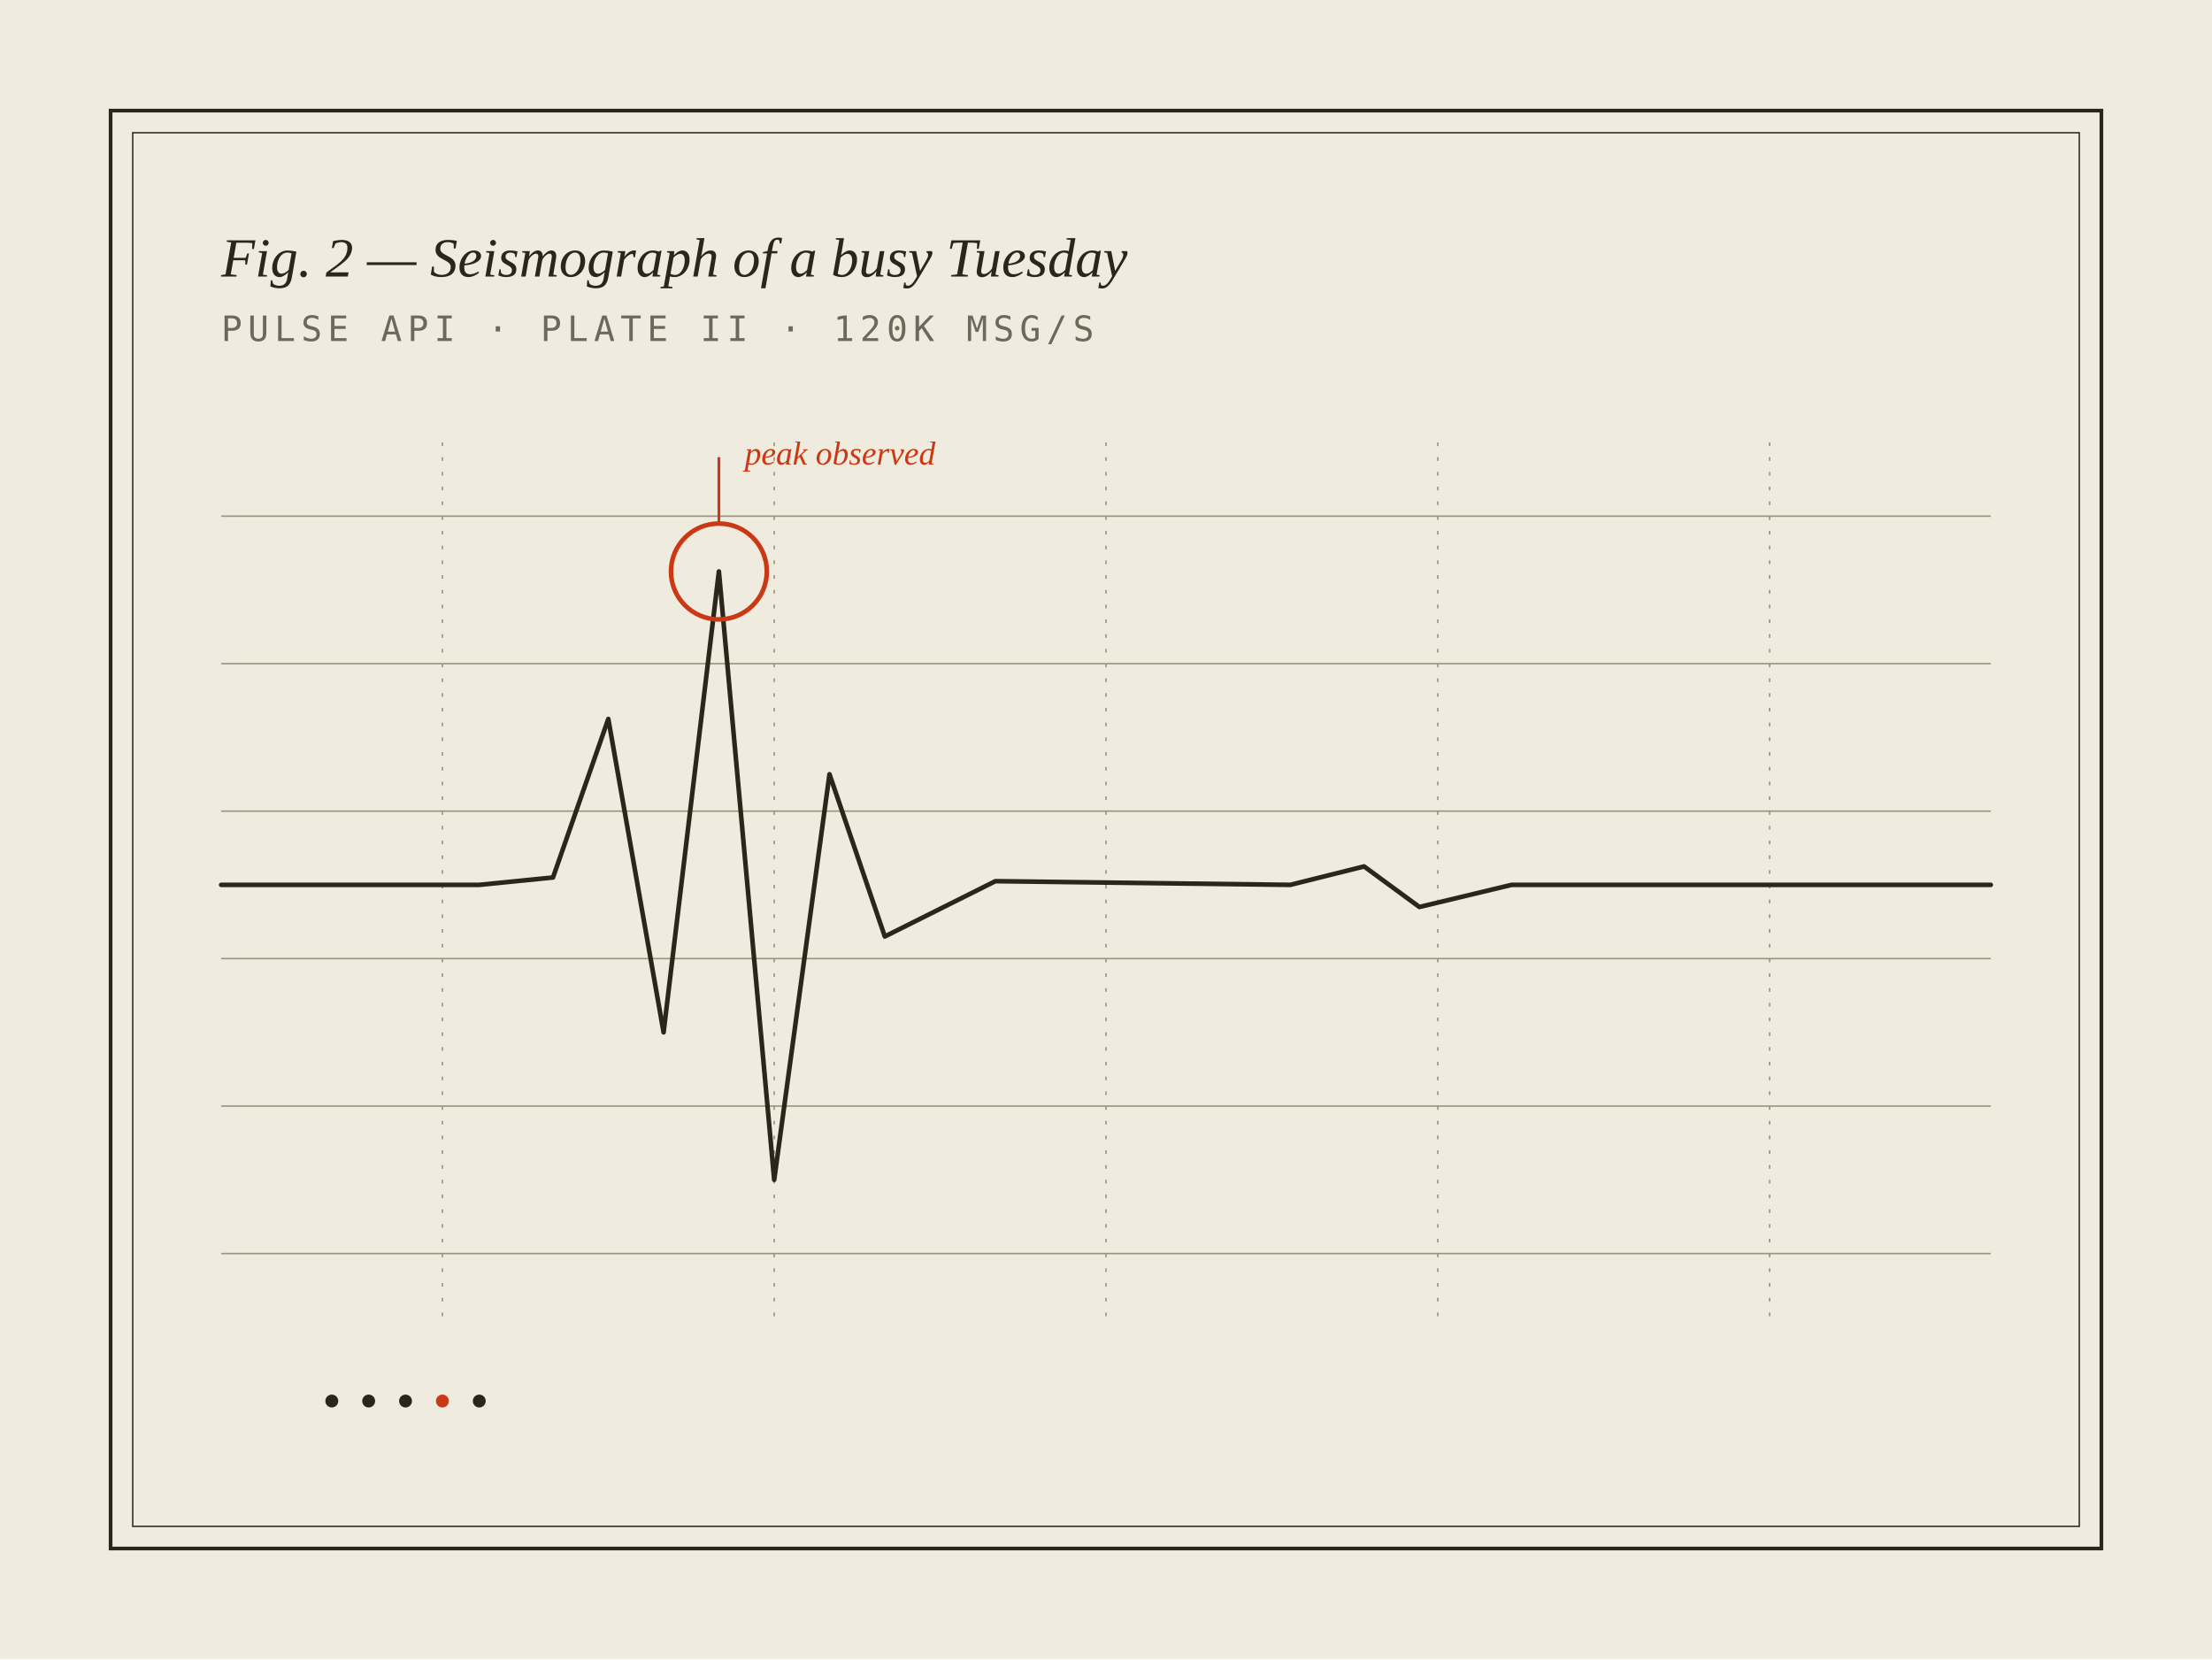
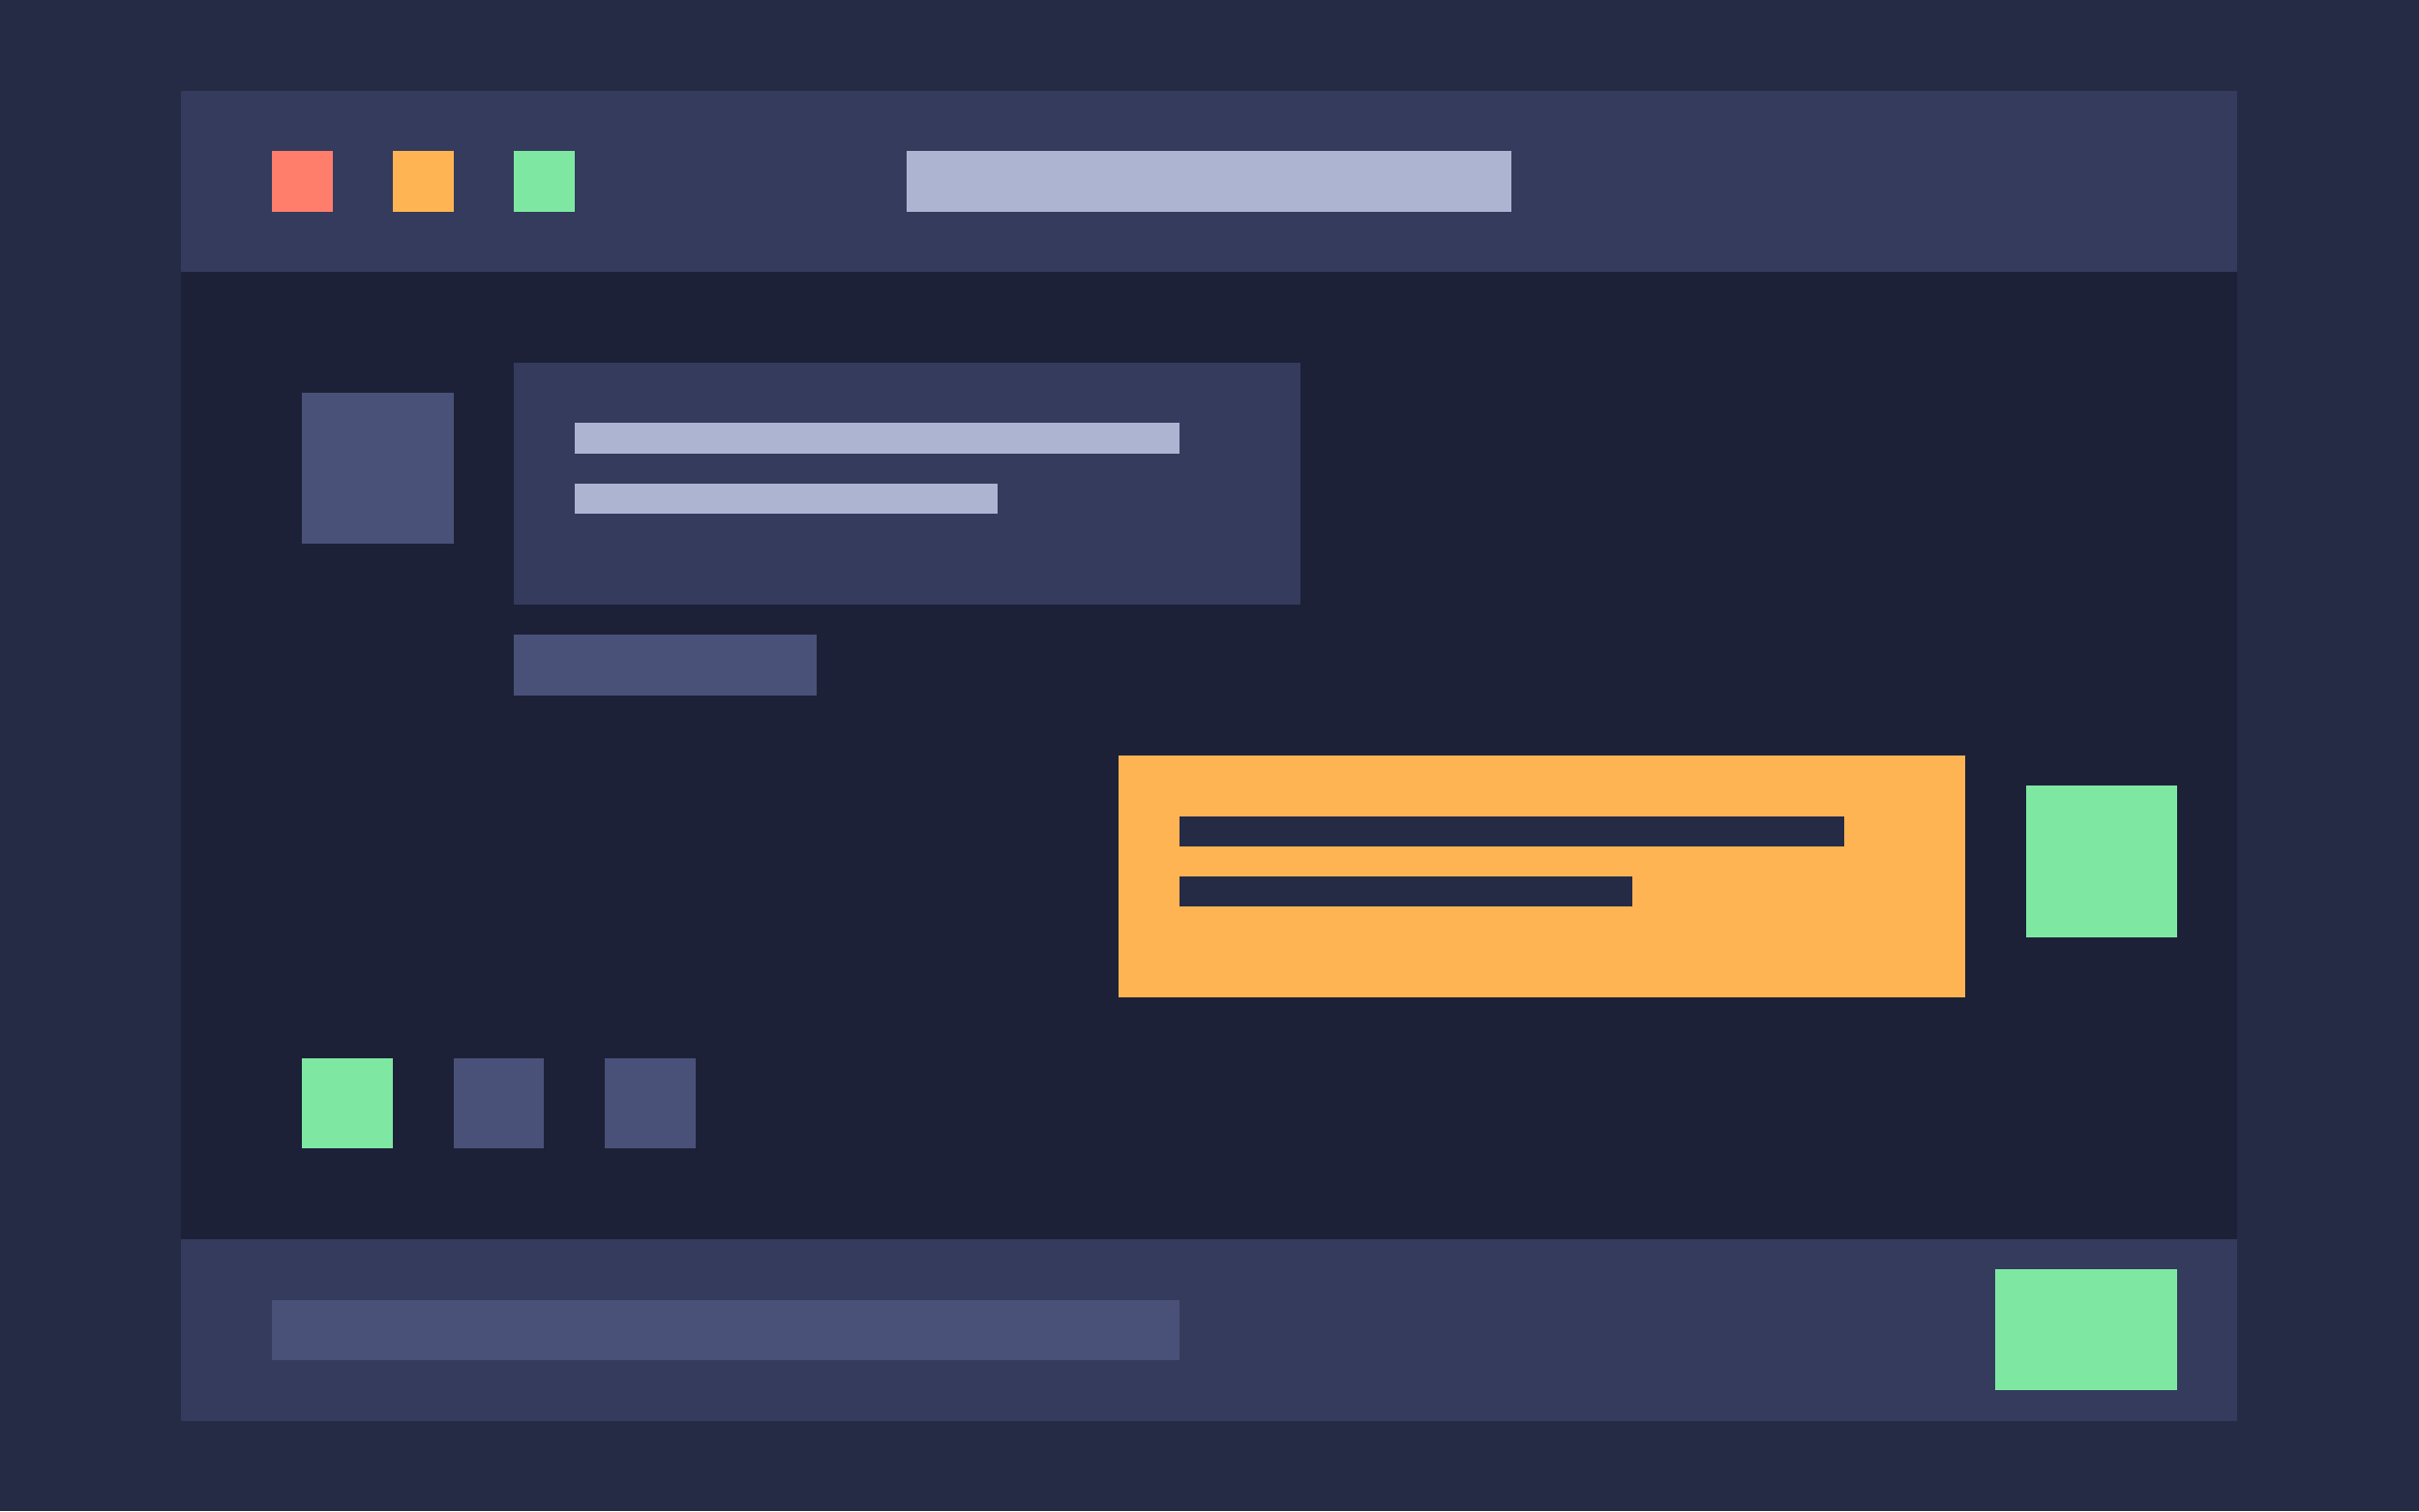
- <svg xmlns="http://www.w3.org/2000/svg" viewBox="0 0 1200 900" font-family="Georgia, 'Times New Roman', serif">
-   <rect width="1200" height="900" fill="#f0ebdf" />
-   <rect x="60" y="60" width="1080" height="780" fill="none" stroke="#2b2619" stroke-width="2" />
-   <rect x="72" y="72" width="1056" height="756" fill="none" stroke="#2b2619" stroke-width="0.75" />
-   <g stroke="#9b937e" stroke-width="0.8">
-     <line x1="120" y1="280" x2="1080" y2="280" />
-     <line x1="120" y1="360" x2="1080" y2="360" />
-     <line x1="120" y1="440" x2="1080" y2="440" />
-     <line x1="120" y1="520" x2="1080" y2="520" />
-     <line x1="120" y1="600" x2="1080" y2="600" />
-     <line x1="120" y1="680" x2="1080" y2="680" />
-   </g>
-   <g stroke="#9b937e" stroke-width="0.8">
-     <line x1="240" y1="240" x2="240" y2="720" stroke-dasharray="2 6" />
-     <line x1="420" y1="240" x2="420" y2="720" stroke-dasharray="2 6" />
-     <line x1="600" y1="240" x2="600" y2="720" stroke-dasharray="2 6" />
-     <line x1="780" y1="240" x2="780" y2="720" stroke-dasharray="2 6" />
-     <line x1="960" y1="240" x2="960" y2="720" stroke-dasharray="2 6" />
-   </g>
-   <polyline points="120,480 260,480 300,476 330,390 360,560 390,310 420,640 450,420 480,508 540,478 700,480 740,470 770,492 820,480 1080,480" fill="none" stroke="#2b2619" stroke-width="2.5" stroke-linejoin="round" stroke-linecap="round" />
-   <circle cx="390" cy="310" r="26" fill="none" stroke="#c93a14" stroke-width="2.5" />
-   <line x1="390" y1="284" x2="390" y2="248" stroke="#c93a14" stroke-width="1.5" />
-   <text x="404" y="252" font-size="18" font-style="italic" fill="#c93a14">peak observed</text>
-   <g fill="#2b2619">
-     <circle cx="180" cy="760" r="3.5" />
-     <circle cx="200" cy="760" r="3.5" />
-     <circle cx="220" cy="760" r="3.5" />
-     <circle cx="240" cy="760" r="3.5" fill="#c93a14" />
-     <circle cx="260" cy="760" r="3.5" />
-   </g>
-   <text x="120" y="150" font-size="30" font-style="italic" fill="#2b2619">Fig. 2 — Seismograph of a busy Tuesday</text>
-   <text x="120" y="185" font-size="19" fill="#6e675a" font-family="monospace" letter-spacing="3">PULSE API · PLATE II · 120K MSG/S</text>
+ <svg xmlns="http://www.w3.org/2000/svg" viewBox="0 0 80 50" shape-rendering="crispEdges">
+   <rect width="80" height="50" fill="#262b45" />
+   <rect x="6" y="3" width="68" height="6" fill="#343b5c" />
+   <rect x="9" y="5" width="2" height="2" fill="#ff7d6b" />
+   <rect x="13" y="5" width="2" height="2" fill="#ffb454" />
+   <rect x="17" y="5" width="2" height="2" fill="#7ee8a2" />
+   <rect x="30" y="5" width="20" height="2" fill="#adb4d2" />
+   <rect x="6" y="9" width="68" height="32" fill="#1d2138" />
+   <rect x="10" y="13" width="5" height="5" fill="#4a5178" />
+   <rect x="17" y="12" width="26" height="8" fill="#343b5c" />
+   <rect x="19" y="14" width="20" height="1" fill="#adb4d2" />
+   <rect x="19" y="16" width="14" height="1" fill="#adb4d2" />
+   <rect x="17" y="21" width="10" height="2" fill="#4a5178" />
+   <rect x="37" y="25" width="28" height="8" fill="#ffb454" />
+   <rect x="39" y="27" width="22" height="1" fill="#262b45" />
+   <rect x="39" y="29" width="15" height="1" fill="#262b45" />
+   <rect x="67" y="26" width="5" height="5" fill="#7ee8a2" />
+   <rect x="10" y="35" width="3" height="3" fill="#7ee8a2" />
+   <rect x="15" y="35" width="3" height="3" fill="#4a5178" />
+   <rect x="20" y="35" width="3" height="3" fill="#4a5178" />
+   <rect x="6" y="41" width="68" height="6" fill="#343b5c" />
+   <rect x="9" y="43" width="30" height="2" fill="#4a5178" />
+   <rect x="66" y="42" width="6" height="4" fill="#7ee8a2" />
</svg>
